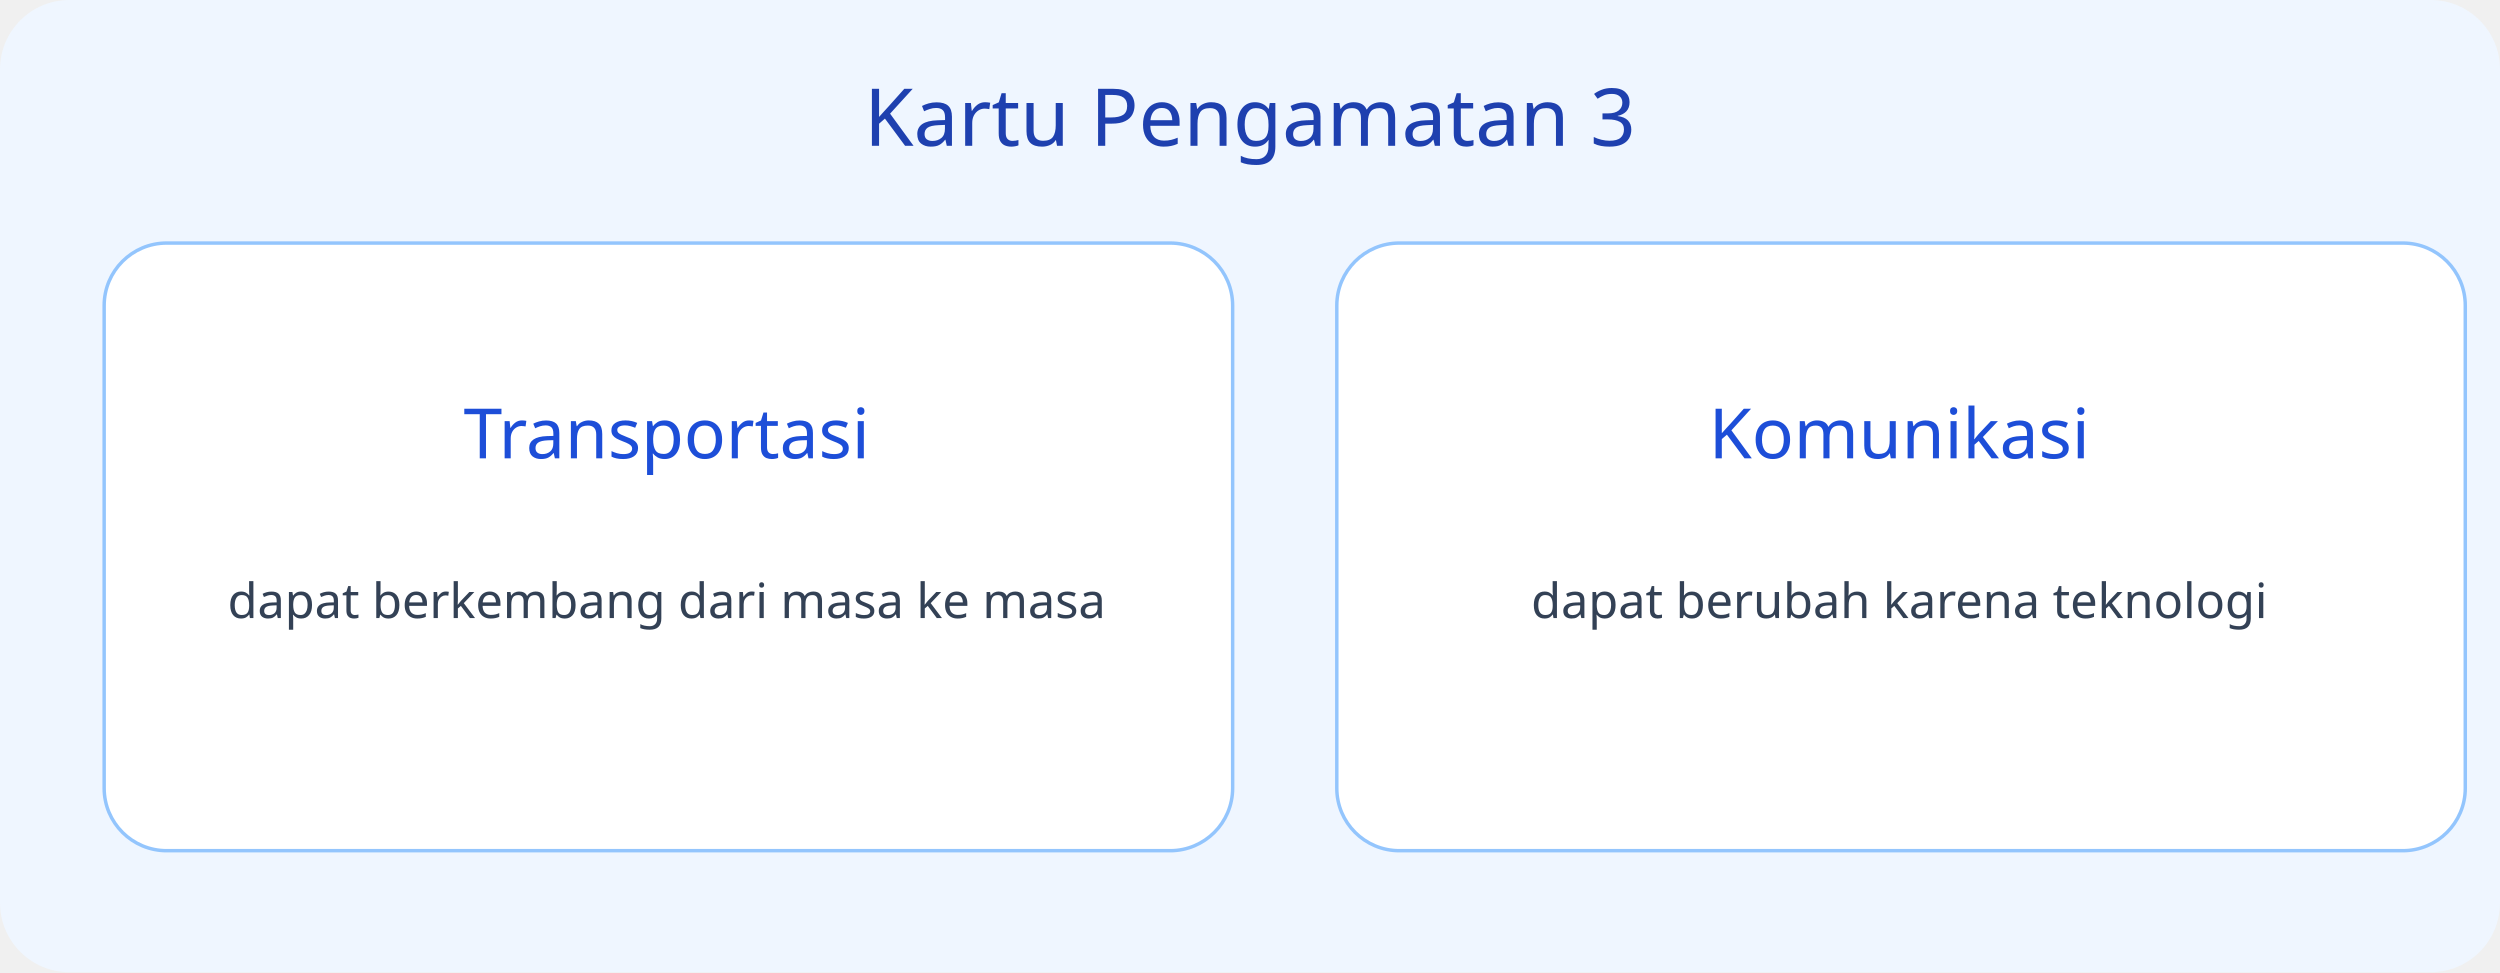
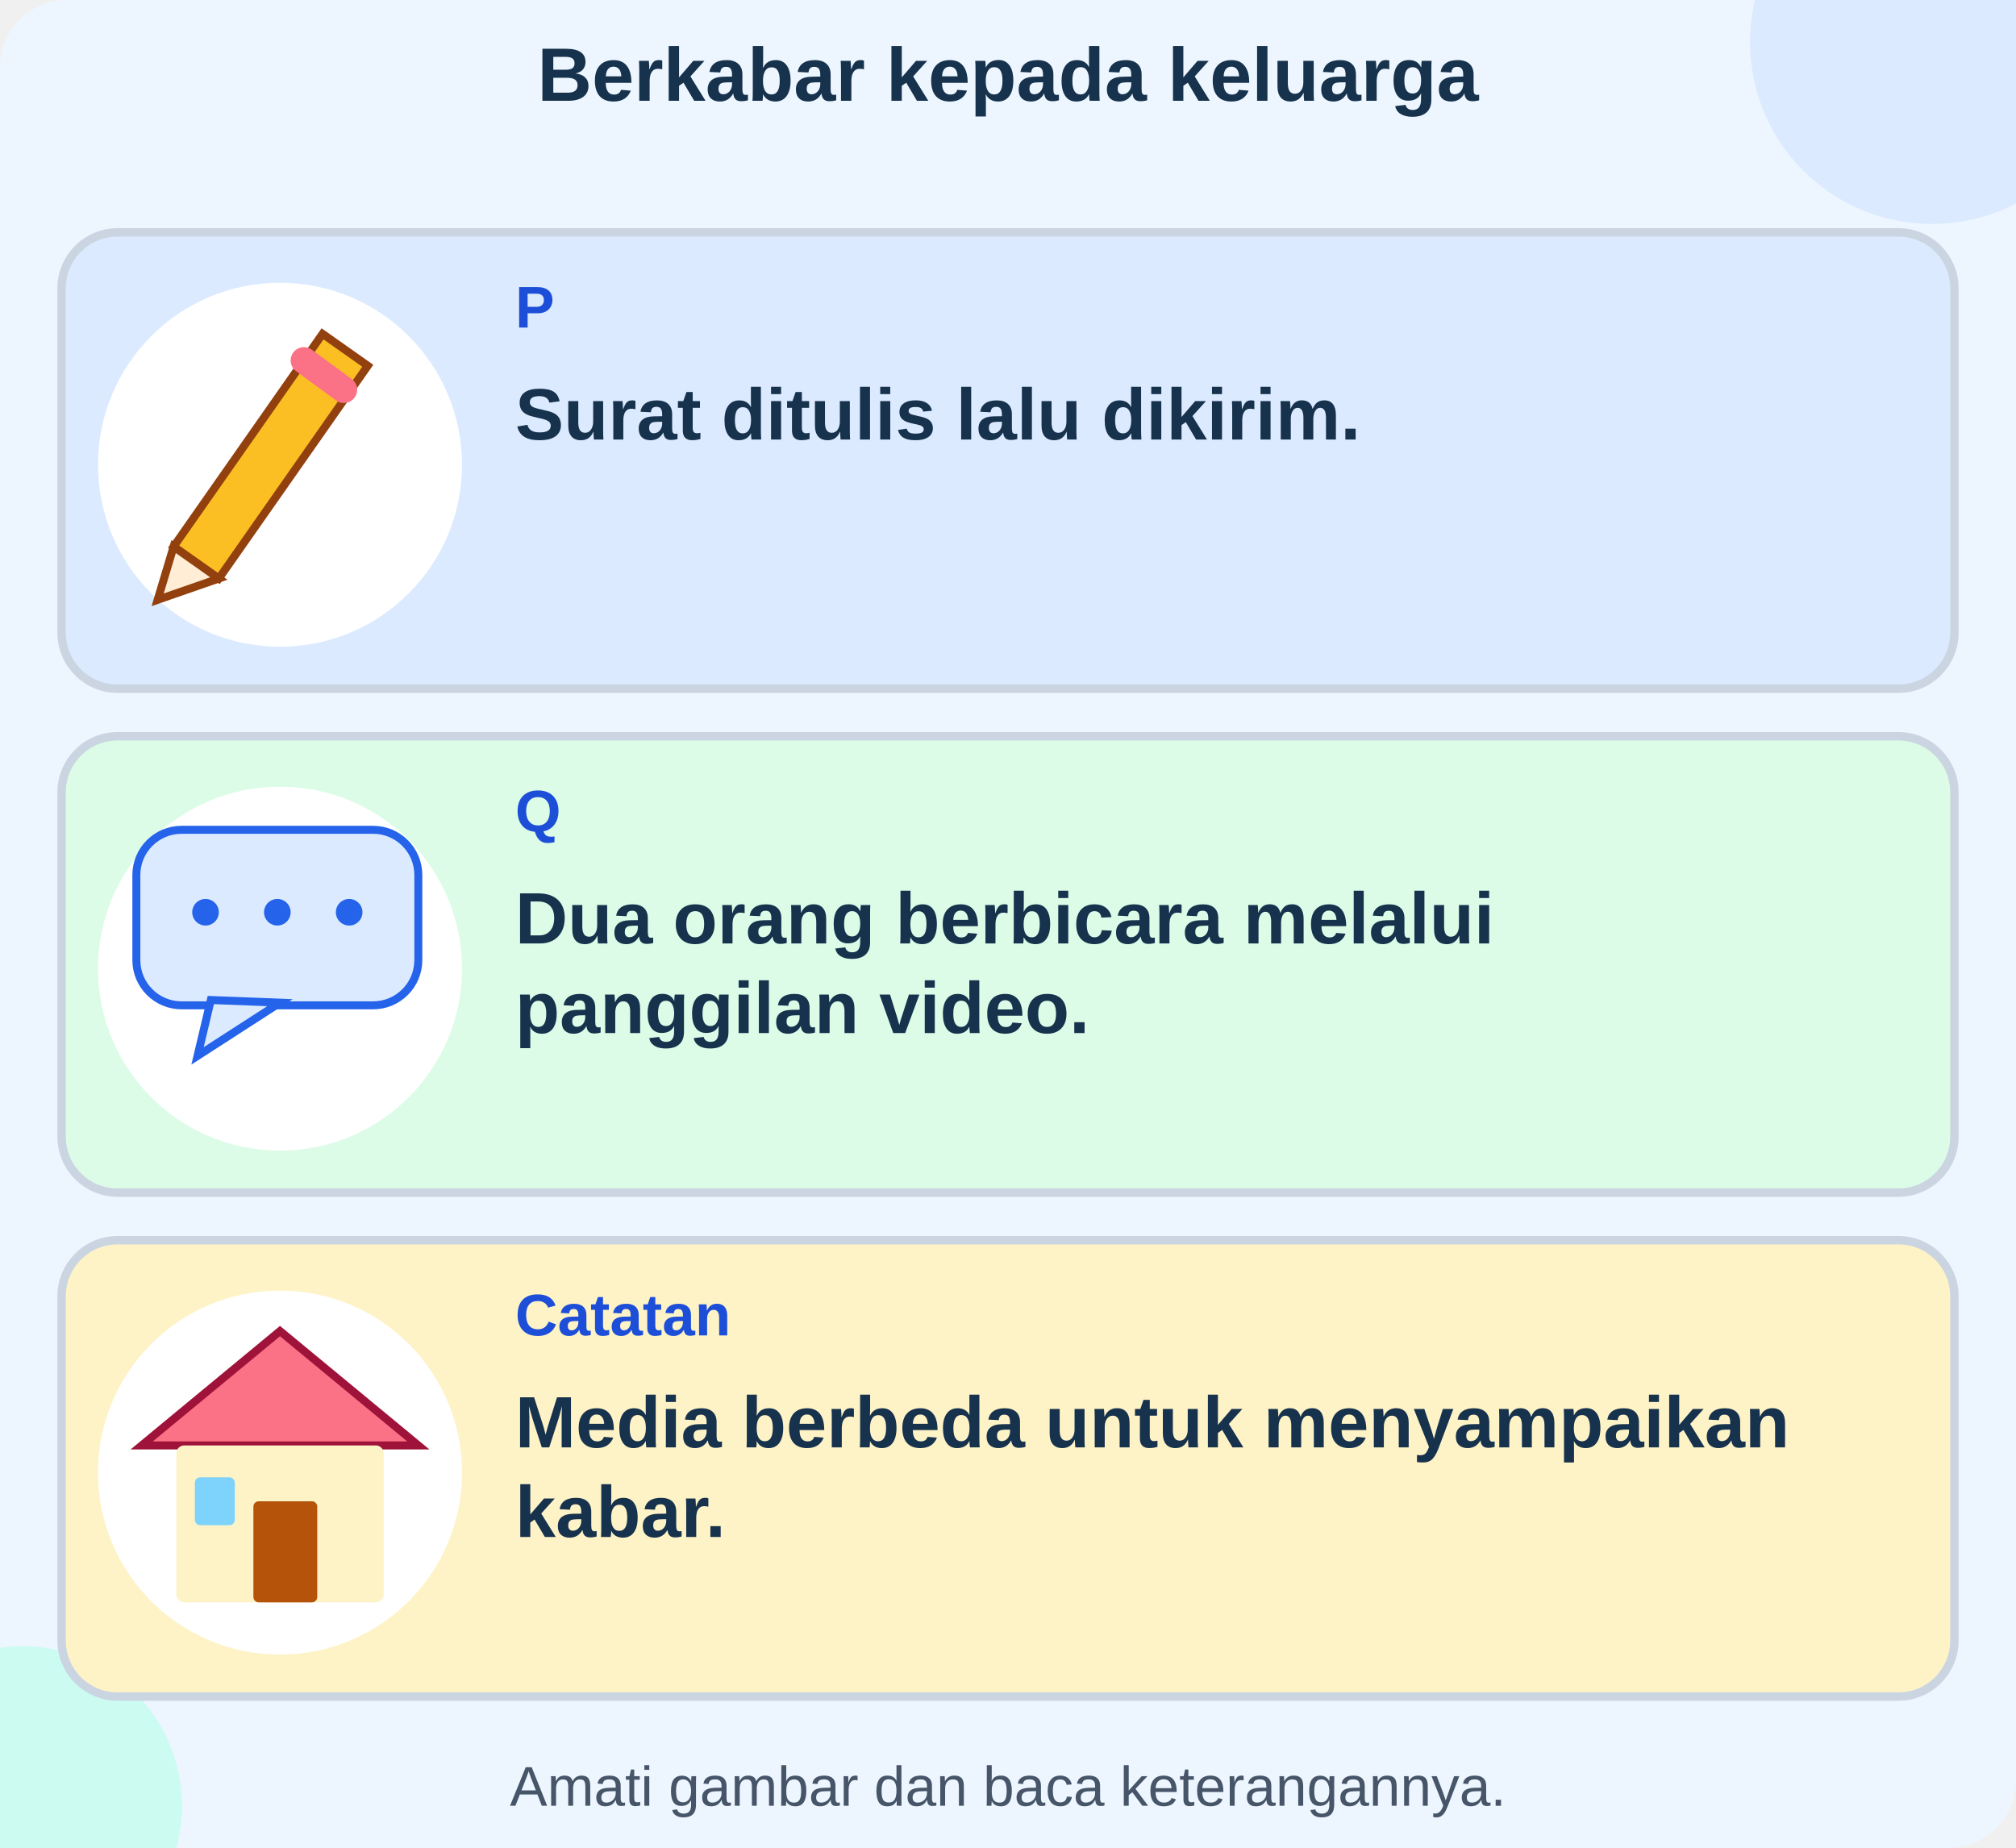
- <svg xmlns="http://www.w3.org/2000/svg" viewBox="0 0 720 280">
-   <rect width="720" height="280" rx="20" fill="#eff6ff" />
-   <text x="360" y="42" font-size="23" text-anchor="middle" font-family="sans-serif" fill="#1e40af">Kartu Pengamatan 3</text>
-   <rect x="30" y="70" width="325" height="175" rx="18" fill="white" stroke="#93c5fd" />
-   <text x="192" y="132" font-size="20" text-anchor="middle" font-family="sans-serif" fill="#1d4ed8">Transportasi</text>
-   <text x="192" y="178" font-size="14" text-anchor="middle" font-family="sans-serif" fill="#334155">dapat berkembang dari masa ke masa</text>
-   <rect x="385" y="70" width="325" height="175" rx="18" fill="white" stroke="#93c5fd" />
-   <text x="547" y="132" font-size="20" text-anchor="middle" font-family="sans-serif" fill="#1d4ed8">Komunikasi</text>
-   <text x="547" y="178" font-size="14" text-anchor="middle" font-family="sans-serif" fill="#334155">dapat berubah karena teknologi</text>
+ <svg xmlns="http://www.w3.org/2000/svg" viewBox="0 0 720 660" role="img" aria-labelledby="title desc">
+   <g font-family="Arial, sans-serif">
+     <rect x="0" y="0" width="720" height="660" rx="24" fill="#edf6ff" stroke="none" stroke-width="3" />
+     <circle cx="690" cy="15" r="65" fill="#dbeafe" />
+     <circle cx="8" cy="645" r="57" fill="#ccfbf1" />
+     <text x="360" y="36" font-size="27" fill="#17324d" text-anchor="middle" font-weight="750">Berkabar kepada keluarga</text>
+     <rect x="22" y="83" width="676" height="163" rx="20" fill="#dbeafe" stroke="#cbd5e1" stroke-width="3" />
+     <circle cx="100" cy="166" r="65" fill="white" />
+     <g transform="translate(43 105) scale(.95)">
+       <polygon points="20,95 76,15 93,27 37,107" fill="#fbbf24" stroke="#92400e" stroke-width="3" />
+       <polygon points="20,95 14,115 37,107" fill="#ffedd5" stroke="#92400e" stroke-width="3" />
+       <path d="M69 25 L84 36" fill="none" stroke="#fb7185" stroke-width="10" stroke-linecap="round" stroke-linejoin="round" />
+     </g>
+     <text x="184" y="117" font-size="21" fill="#1d4ed8" text-anchor="start" font-weight="750">P</text>
+     <text x="184" y="157" font-size="26" fill="#17324d" text-anchor="start" font-weight="600">Surat ditulis lalu dikirim.</text>
+     <rect x="22" y="263" width="676" height="163" rx="20" fill="#dcfce7" stroke="#cbd5e1" stroke-width="3" />
+     <circle cx="100" cy="346" r="65" fill="white" />
+     <g transform="translate(43 285) scale(.95)">
+       <rect x="6" y="12" width="106" height="66" rx="17" fill="#dbeafe" stroke="#2563eb" stroke-width="3" />
+       <polygon points="34,76 29,97 60,77" fill="#dbeafe" stroke="#2563eb" stroke-width="3" />
+       <circle cx="32" cy="43" r="5" fill="#2563eb" />
+       <circle cx="59" cy="43" r="5" fill="#2563eb" />
+       <circle cx="86" cy="43" r="5" fill="#2563eb" />
+     </g>
+     <text x="184" y="297" font-size="21" fill="#1d4ed8" text-anchor="start" font-weight="750">Q</text>
+     <text x="184" y="337" font-size="26" fill="#17324d" text-anchor="start" font-weight="600">Dua orang berbicara melalui</text>
+     <text x="184" y="369" font-size="26" fill="#17324d" text-anchor="start" font-weight="600">panggilan video.</text>
+     <rect x="22" y="443" width="676" height="163" rx="20" fill="#fef3c7" stroke="#cbd5e1" stroke-width="3" />
+     <circle cx="100" cy="526" r="65" fill="white" />
+     <g transform="translate(43 465) scale(.95)">
+       <polygon points="8,54 60,11 112,54" fill="#fb7185" stroke="#9f1239" stroke-width="3" />
+       <rect x="21" y="54" width="78" height="59" rx="3" fill="#fef3c7" stroke="none" stroke-width="3" />
+       <rect x="50" y="75" width="24" height="38" rx="2" fill="#b45309" stroke="none" stroke-width="3" />
+       <rect x="28" y="66" width="15" height="18" rx="2" fill="#7dd3fc" stroke="none" stroke-width="3" />
+     </g>
+     <text x="184" y="477" font-size="21" fill="#1d4ed8" text-anchor="start" font-weight="750">Catatan</text>
+     <text x="184" y="517" font-size="26" fill="#17324d" text-anchor="start" font-weight="600">Media berbeda untuk menyampaikan</text>
+     <text x="184" y="549" font-size="26" fill="#17324d" text-anchor="start" font-weight="600">kabar.</text>
+     <text x="360" y="645" font-size="20" fill="#475569" text-anchor="middle" font-weight="500">Amati gambar dan baca keterangannya.</text>
+   </g>
</svg>
